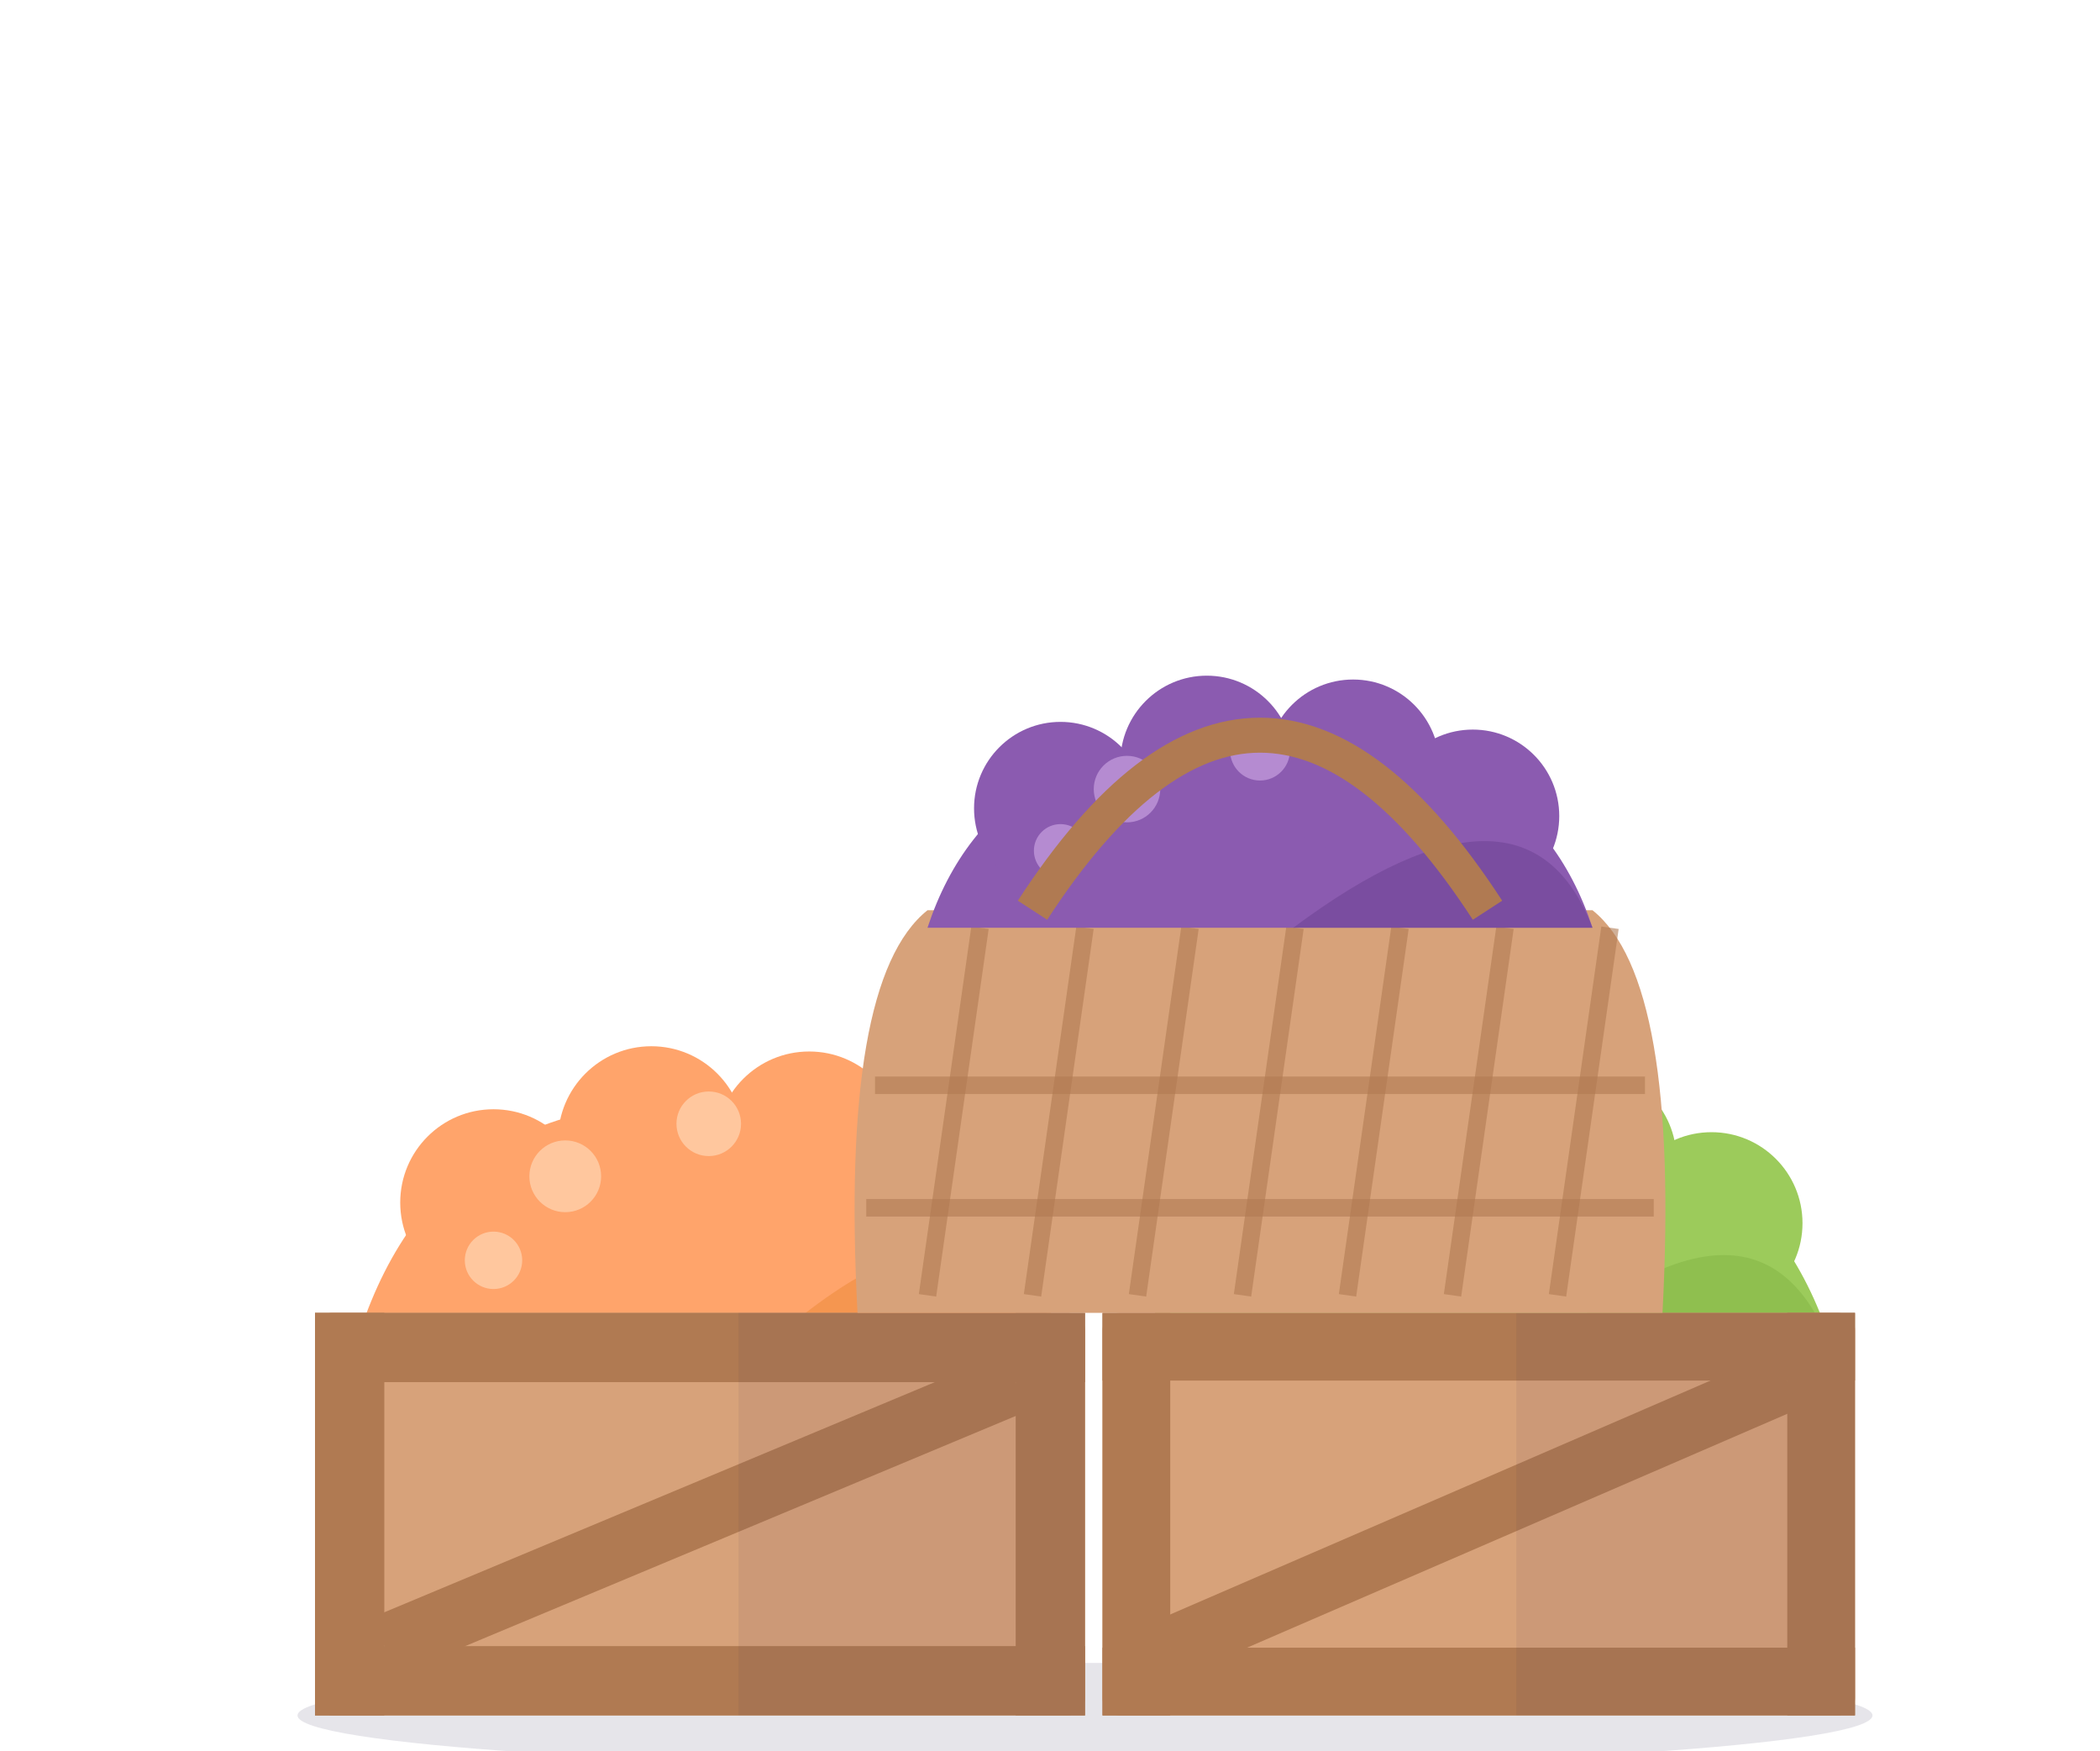
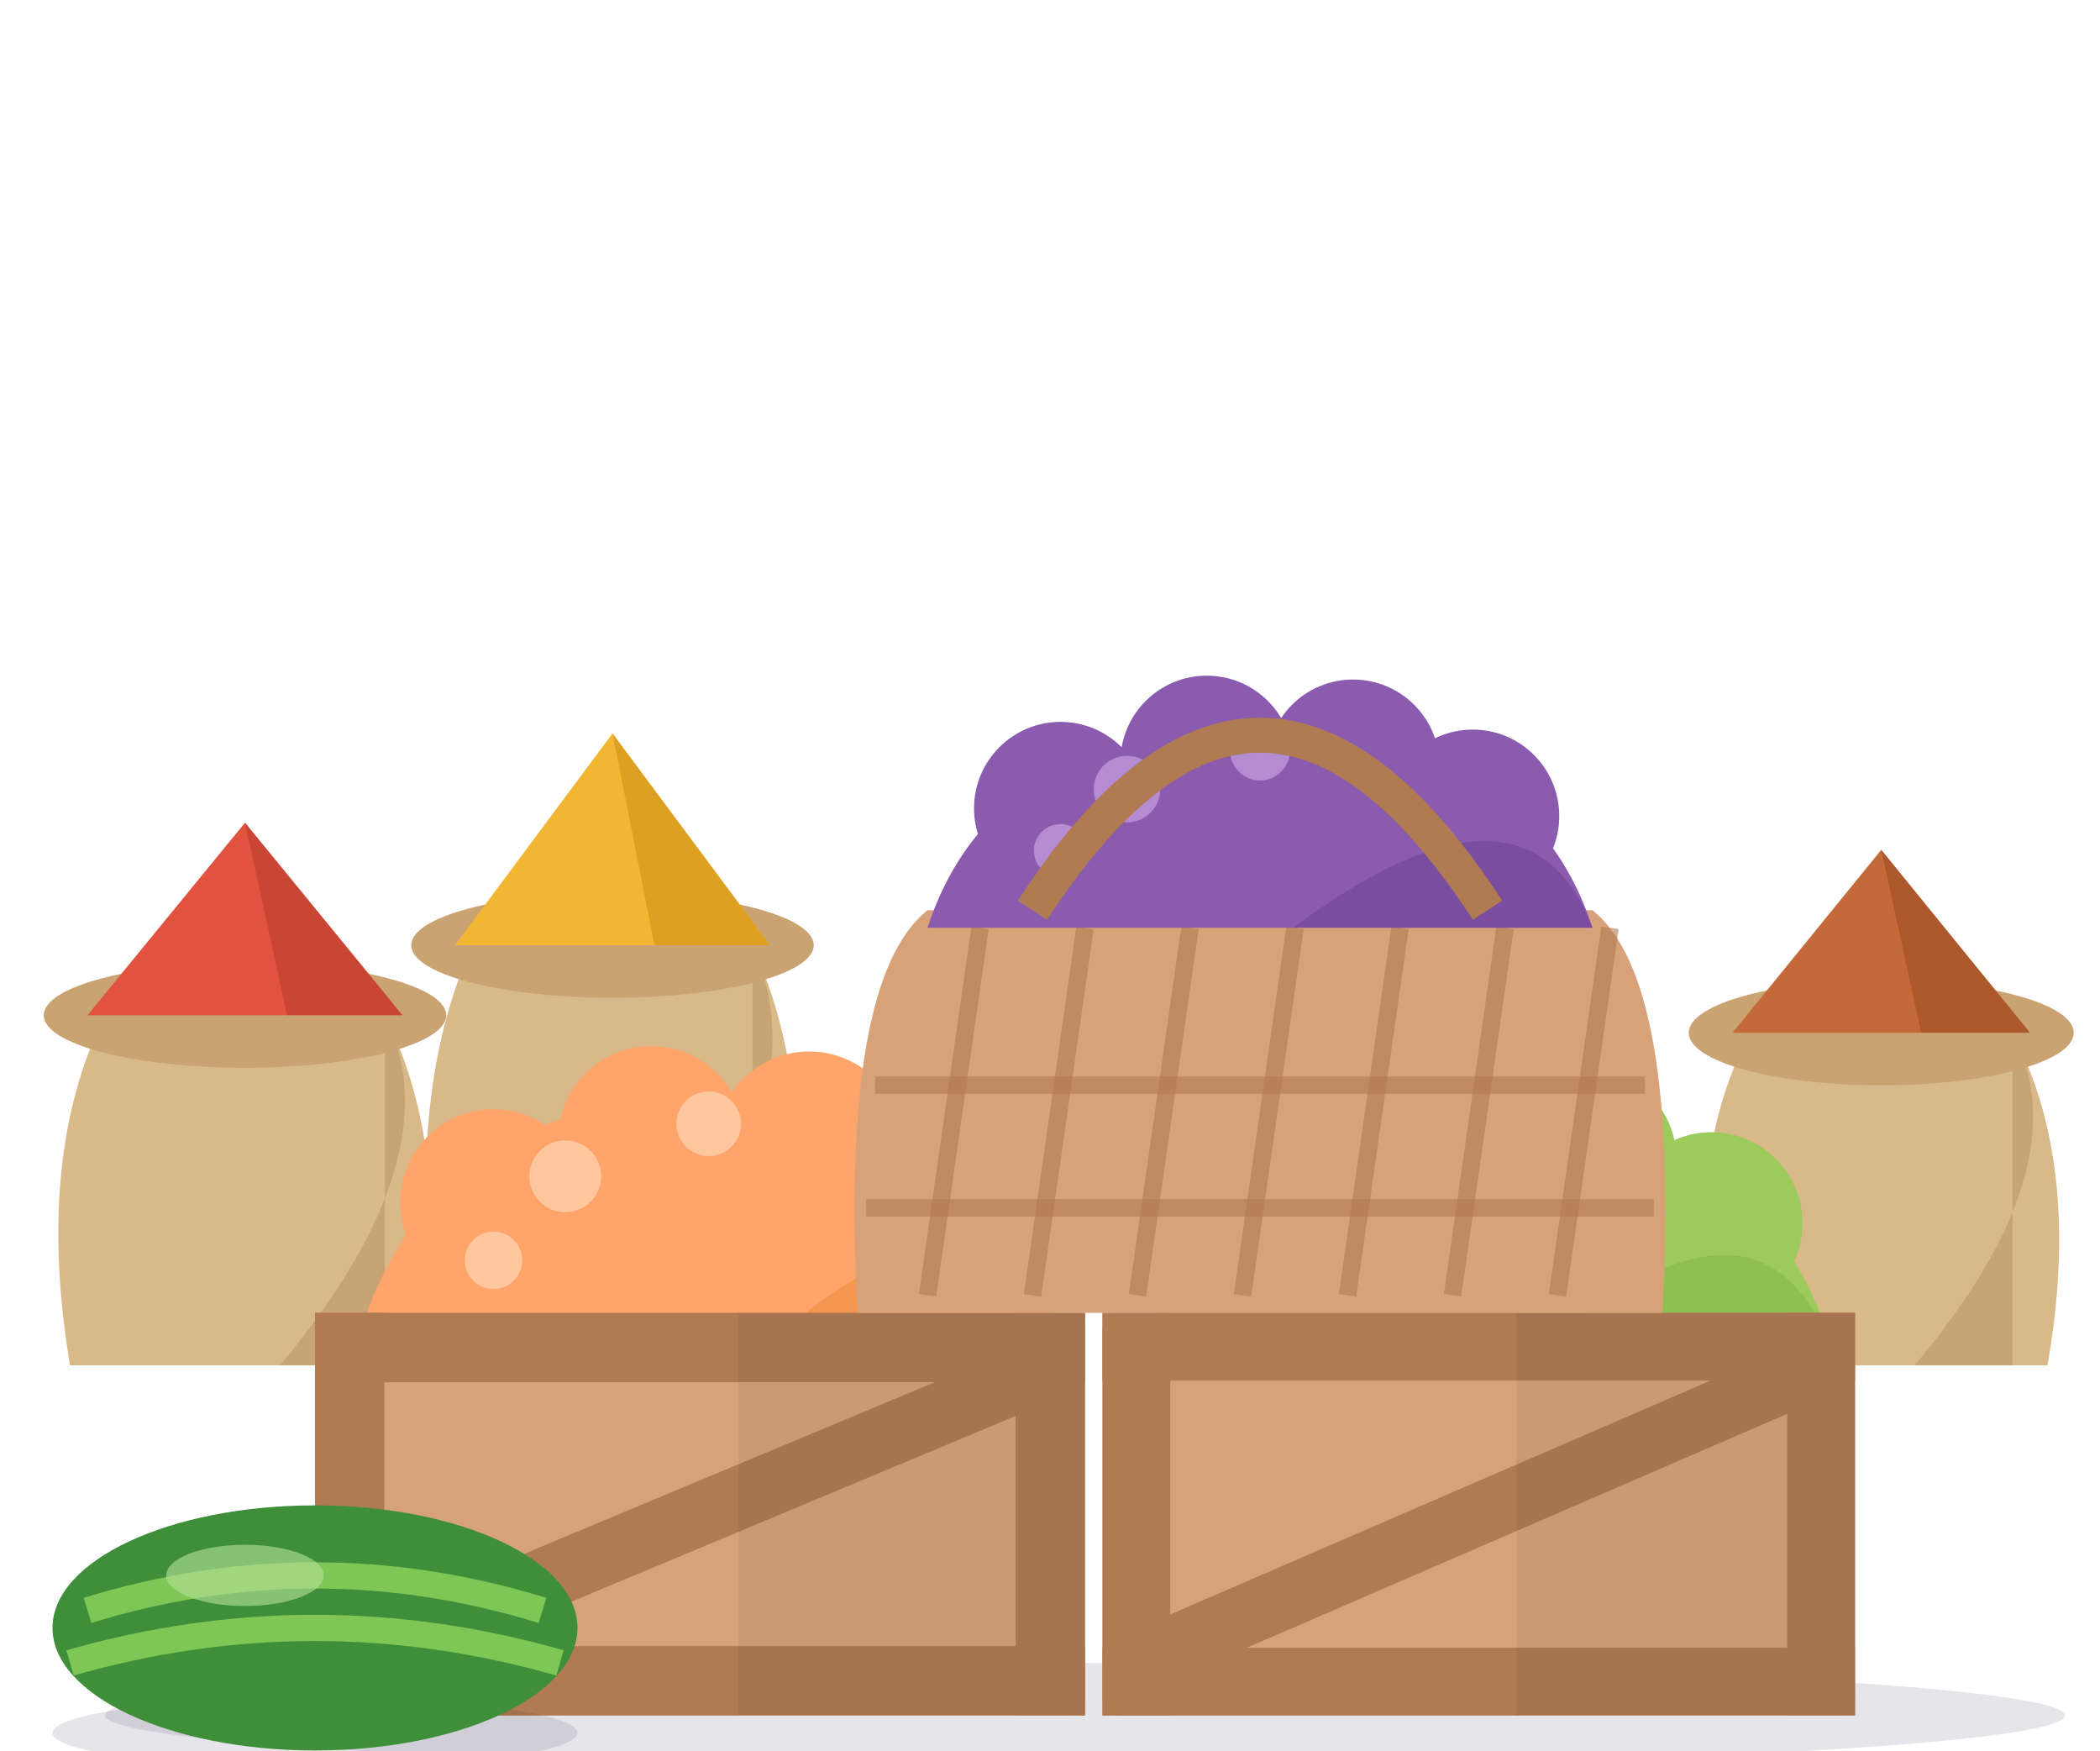
<svg xmlns="http://www.w3.org/2000/svg" viewBox="0 0 240 200" width="240" height="200" role="img" aria-label="math corner">
-   <ellipse cx="124" cy="196" rx="90" ry="6" fill="#2B2350" opacity="0.12" />
+   <ellipse cx="124" cy="196" rx="112" ry="6" fill="#2B2350" opacity="0.12" />
+   <path d="M8 156 Q4 132 12 116 H44 Q52 132 48 156 Z" fill="#D9B98A" />
+   <path d="M32 156 Q52 132 44 116 V156 Z" fill="#B08A5E" opacity="0.45" />
+   <ellipse cx="28" cy="116" rx="23" ry="6" fill="#C9A472" />
+   <path d="M10 116 L28 94 L46 116 Z" fill="#E2533F" />
+   <path d="M28 94 L46 116 L32.8 116 Z" fill="#B23A2A" opacity="0.5" />
+   <path d="M50 152 Q46 125.6 54 108 H86 Q94 125.6 90 152 Z" fill="#D9B98A" />
+   <path d="M74 152 Q94 125.6 86 108 V152 Z" fill="#B08A5E" opacity="0.45" />
+   <ellipse cx="70" cy="108" rx="23" ry="6" fill="#C9A472" />
+   <path d="M52 108 L70 83.8 L88 108 Z" fill="#F2B632" />
+   <path d="M70 83.8 L88 108 L74.8 108 Z" fill="#C98A10" opacity="0.5" />
+   <path d="M196 156 Q192 133.2 200 118 H230 Q238 133.2 234 156 Z" fill="#D9B98A" />
+   <path d="M218.8 156 Q238 133.2 230 118 V156 Z" fill="#B08A5E" opacity="0.45" />
+   <ellipse cx="215" cy="118" rx="22" ry="6" fill="#C9A472" />
+   <path d="M198 118 L215 97.1 L232 118 Z" fill="#C46A3A" />
+   <path d="M215 97.1 L232 118 L219.56 118 Z" fill="#94461E" opacity="0.5" />
  <path d="M40 156 Q48.2 124.5 81 126 Q113.8 124.5 122 156 Z" fill="#FFA46B" />
  <circle cx="56.4" cy="137.4" r="10.66" fill="#FFA46B" />
  <circle cx="74.44" cy="130.2" r="10.66" fill="#FFA46B" />
  <circle cx="92.48" cy="130.8" r="10.66" fill="#FFA46B" />
  <circle cx="107.24" cy="138.6" r="10.66" fill="#FFA46B" />
  <path d="M85.1 156 Q113.8 129 122 156 V156 Z" fill="#E37A1E" opacity="0.35" />
  <circle cx="64.6" cy="134.4" r="4.1" fill="#FFC79E" />
  <circle cx="81" cy="128.4" r="3.69" fill="#FFC79E" />
  <circle cx="56.4" cy="144" r="3.28" fill="#FFC79E" />
  <rect x="36" y="150" width="88" height="46" rx="2" fill="#D7A27A" />
  <rect x="36" y="150" width="88" height="7.92" fill="#B07A52" />
  <rect x="36" y="188.08" width="88" height="7.92" fill="#B07A52" />
  <rect x="36" y="150" width="7.92" height="46" fill="#B07A52" />
  <rect x="116.08" y="150" width="7.92" height="46" fill="#B07A52" />
  <path d="M43.92 188.08 L116.08 157.92" fill="none" stroke="#B07A52" stroke-width="7.13" />
  <rect x="84.4" y="150" width="39.6" height="46" fill="#2B2350" opacity="0.07" />
  <path d="M130 156 Q138 126.6 170 128 Q202 126.6 210 156 Z" fill="#9CCB5B" />
  <circle cx="146" cy="138.64" r="10.4" fill="#9CCB5B" />
  <circle cx="163.6" cy="131.92" r="10.4" fill="#9CCB5B" />
  <circle cx="181.2" cy="132.48" r="10.4" fill="#9CCB5B" />
  <circle cx="195.6" cy="139.76" r="10.4" fill="#9CCB5B" />
  <path d="M174 156 Q202 130.8 210 156 V156 Z" fill="#76A93A" opacity="0.35" />
  <circle cx="154" cy="135.84" r="4" fill="#C3E39A" />
  <circle cx="170" cy="130.24" r="3.6" fill="#C3E39A" />
  <circle cx="146" cy="144.8" r="3.2" fill="#C3E39A" />
  <rect x="126" y="150" width="86" height="46" rx="2" fill="#D7A27A" />
  <rect x="126" y="150" width="86" height="7.74" fill="#B07A52" />
  <rect x="126" y="188.26" width="86" height="7.74" fill="#B07A52" />
  <rect x="126" y="150" width="7.74" height="46" fill="#B07A52" />
  <rect x="204.26" y="150" width="7.74" height="46" fill="#B07A52" />
  <path d="M133.74 188.26 L204.26 157.74" fill="none" stroke="#B07A52" stroke-width="6.97" />
  <rect x="173.3" y="150" width="38.7" height="46" fill="#2B2350" opacity="0.07" />
  <path d="M98 150 Q96 112 106 104 H182 Q192 112 190 150 Z" fill="#D7A27A" />
  <path d="M112 106 L106 148 M124 106 L118 148 M136 106 L130 148 M148 106 L142 148 M160 106 L154 148 M172 106 L166 148 M184 106 L178 148 " fill="none" stroke="#B07A52" stroke-width="2" opacity="0.6" />
  <path d="M100 124 H188 M99 138 H189" fill="none" stroke="#B07A52" stroke-width="2" opacity="0.6" />
  <path d="M106 106 Q113.6 82.9 144 84 Q174.4 82.9 182 106 Z" fill="#8B5BB0" />
  <circle cx="121.2" cy="92.36" r="9.88" fill="#8B5BB0" />
  <circle cx="137.92" cy="87.08" r="9.88" fill="#8B5BB0" />
  <circle cx="154.64" cy="87.52" r="9.88" fill="#8B5BB0" />
  <circle cx="168.32" cy="93.24" r="9.88" fill="#8B5BB0" />
  <path d="M147.8 106 Q174.4 86.2 182 106 V106 Z" fill="#5C3480" opacity="0.35" />
  <circle cx="128.8" cy="90.16" r="3.8" fill="#B58BD1" />
  <circle cx="144" cy="85.76" r="3.42" fill="#B58BD1" />
  <circle cx="121.2" cy="97.2" r="3.04" fill="#B58BD1" />
  <path d="M118 104 Q144 64 170 104" fill="none" stroke="#B07A52" stroke-width="4" />
+   <ellipse cx="36" cy="198" rx="30" ry="4" fill="#2B2350" opacity="0.12" />
+   <ellipse cx="36" cy="186" rx="30" ry="14" fill="#3E8E3A" />
+   <path d="M10 184 Q36 176 62 184 M8 190 Q36 182 64 190" fill="none" stroke="#8FD45C" stroke-width="3" opacity="0.8" />
+   <ellipse cx="28" cy="180" rx="9" ry="3.5" fill="#B8E39A" opacity="0.6" />
</svg>
